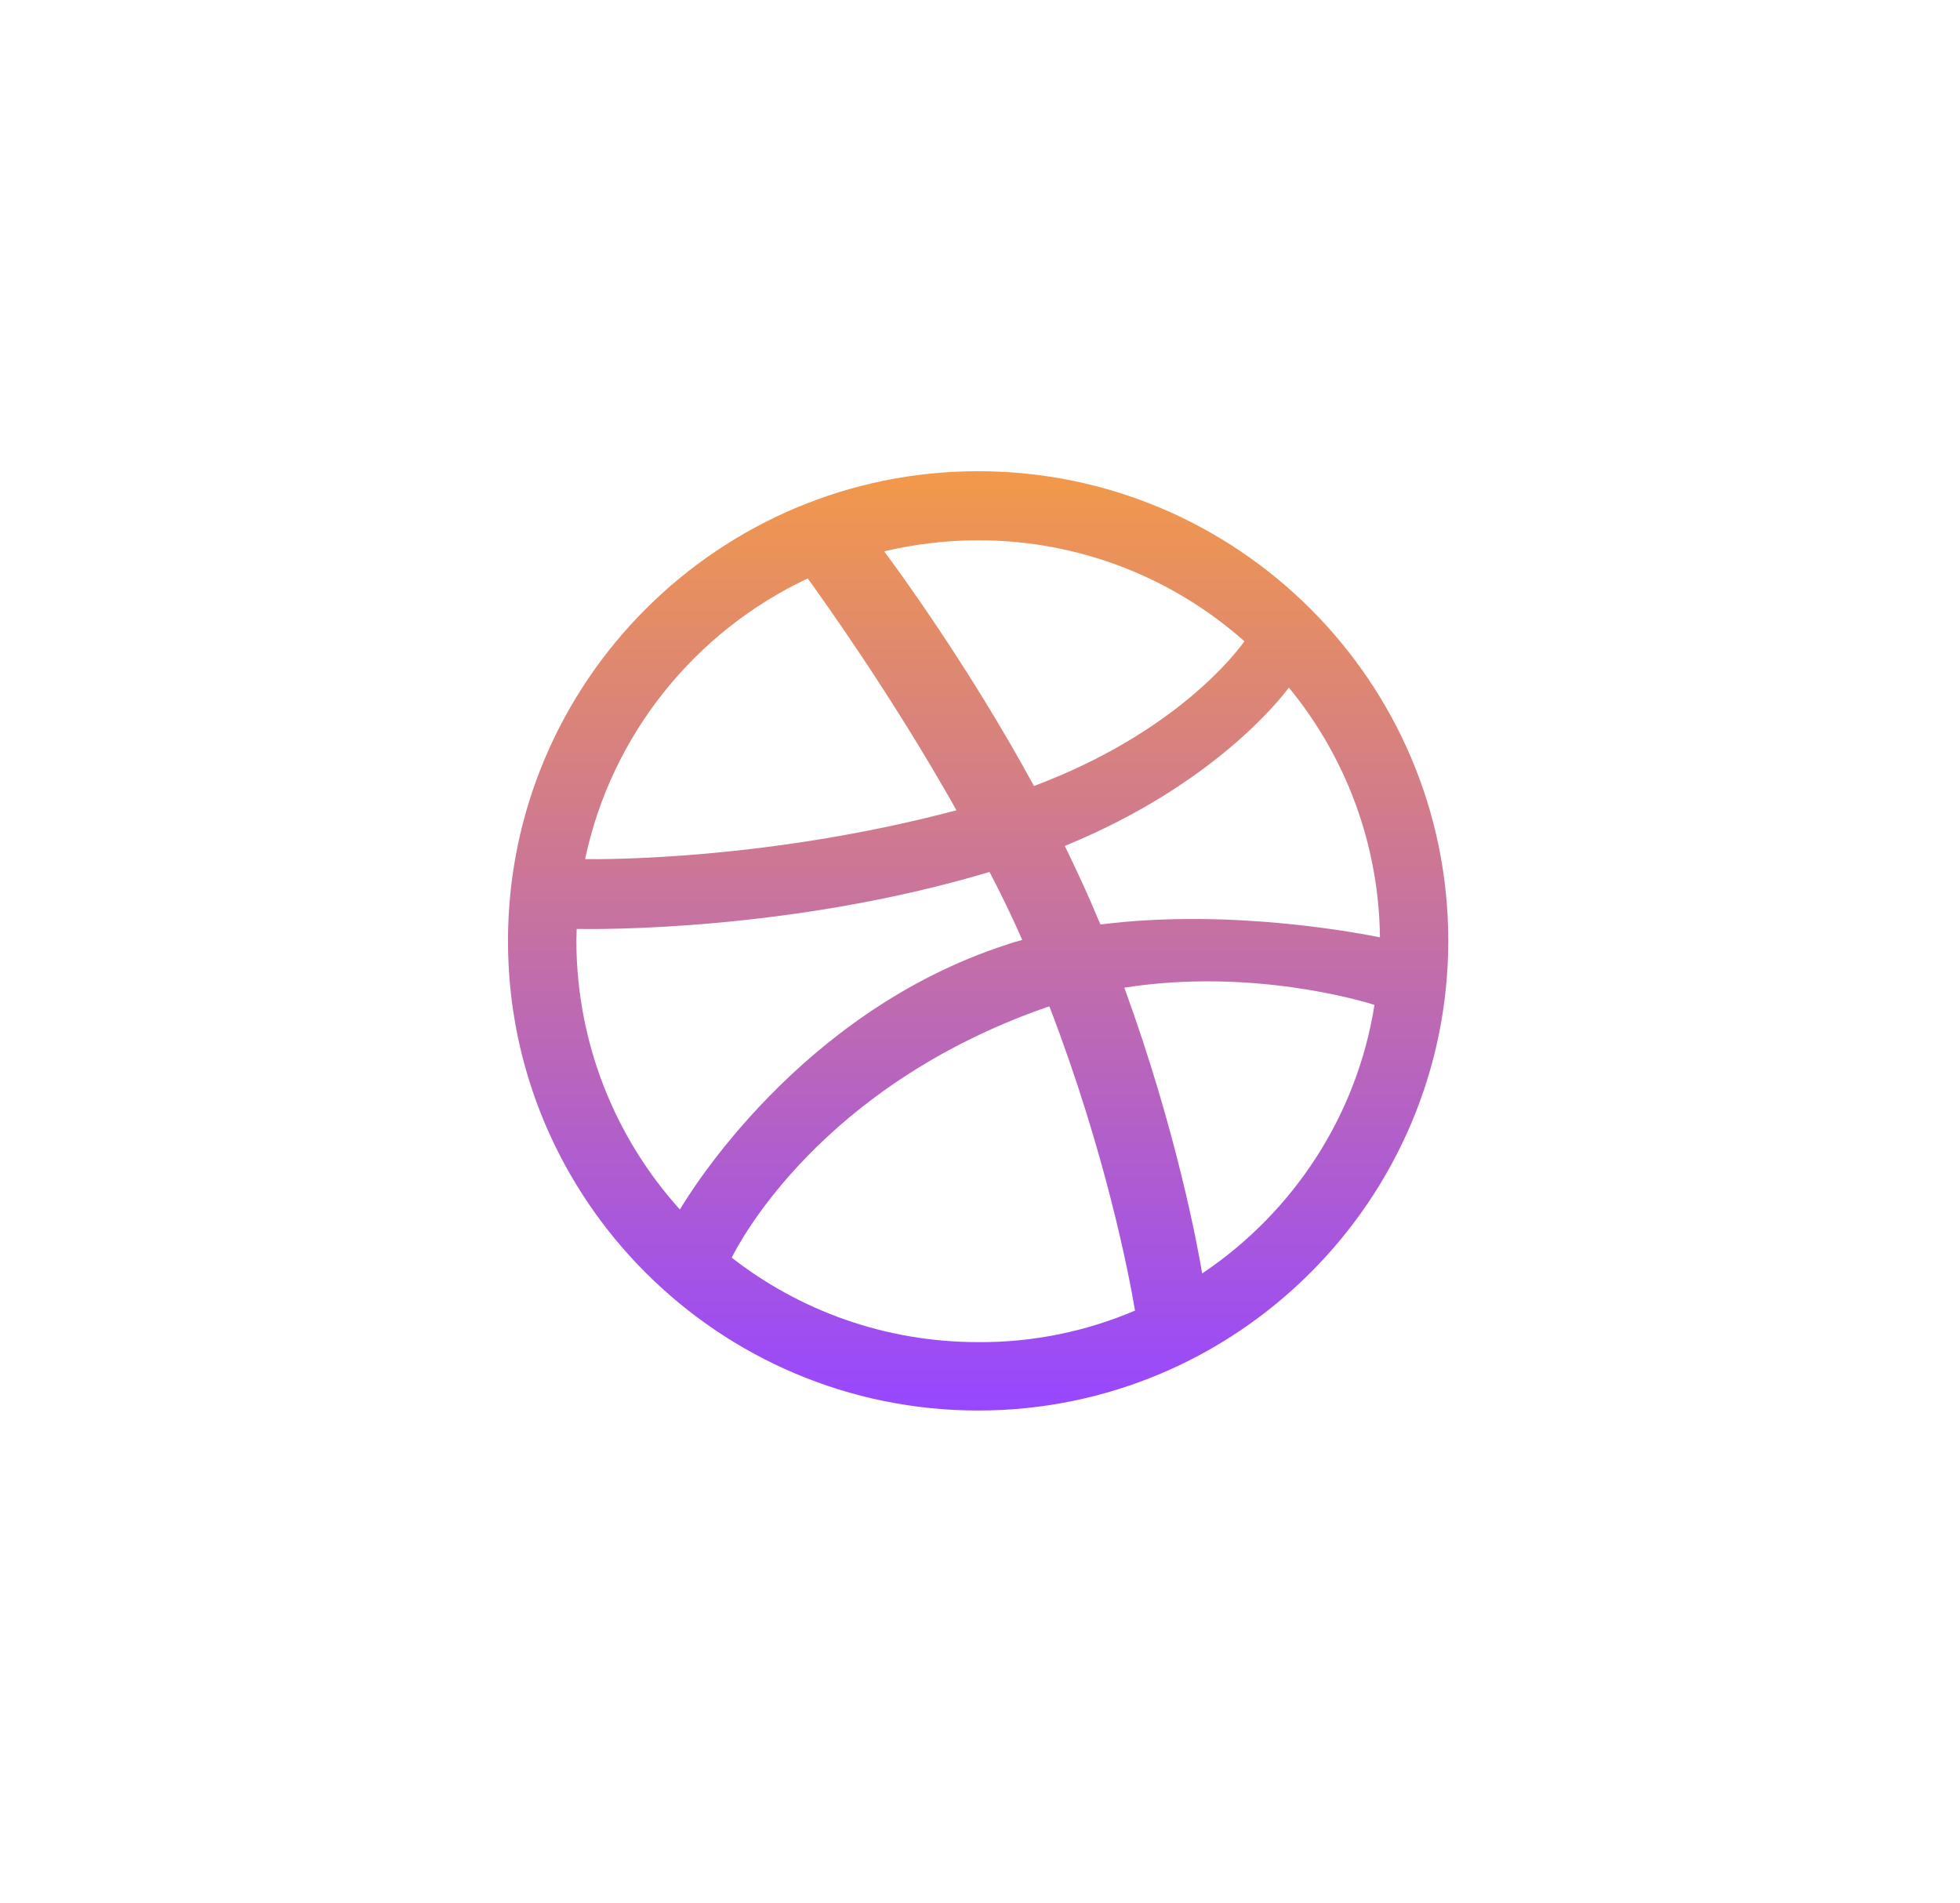
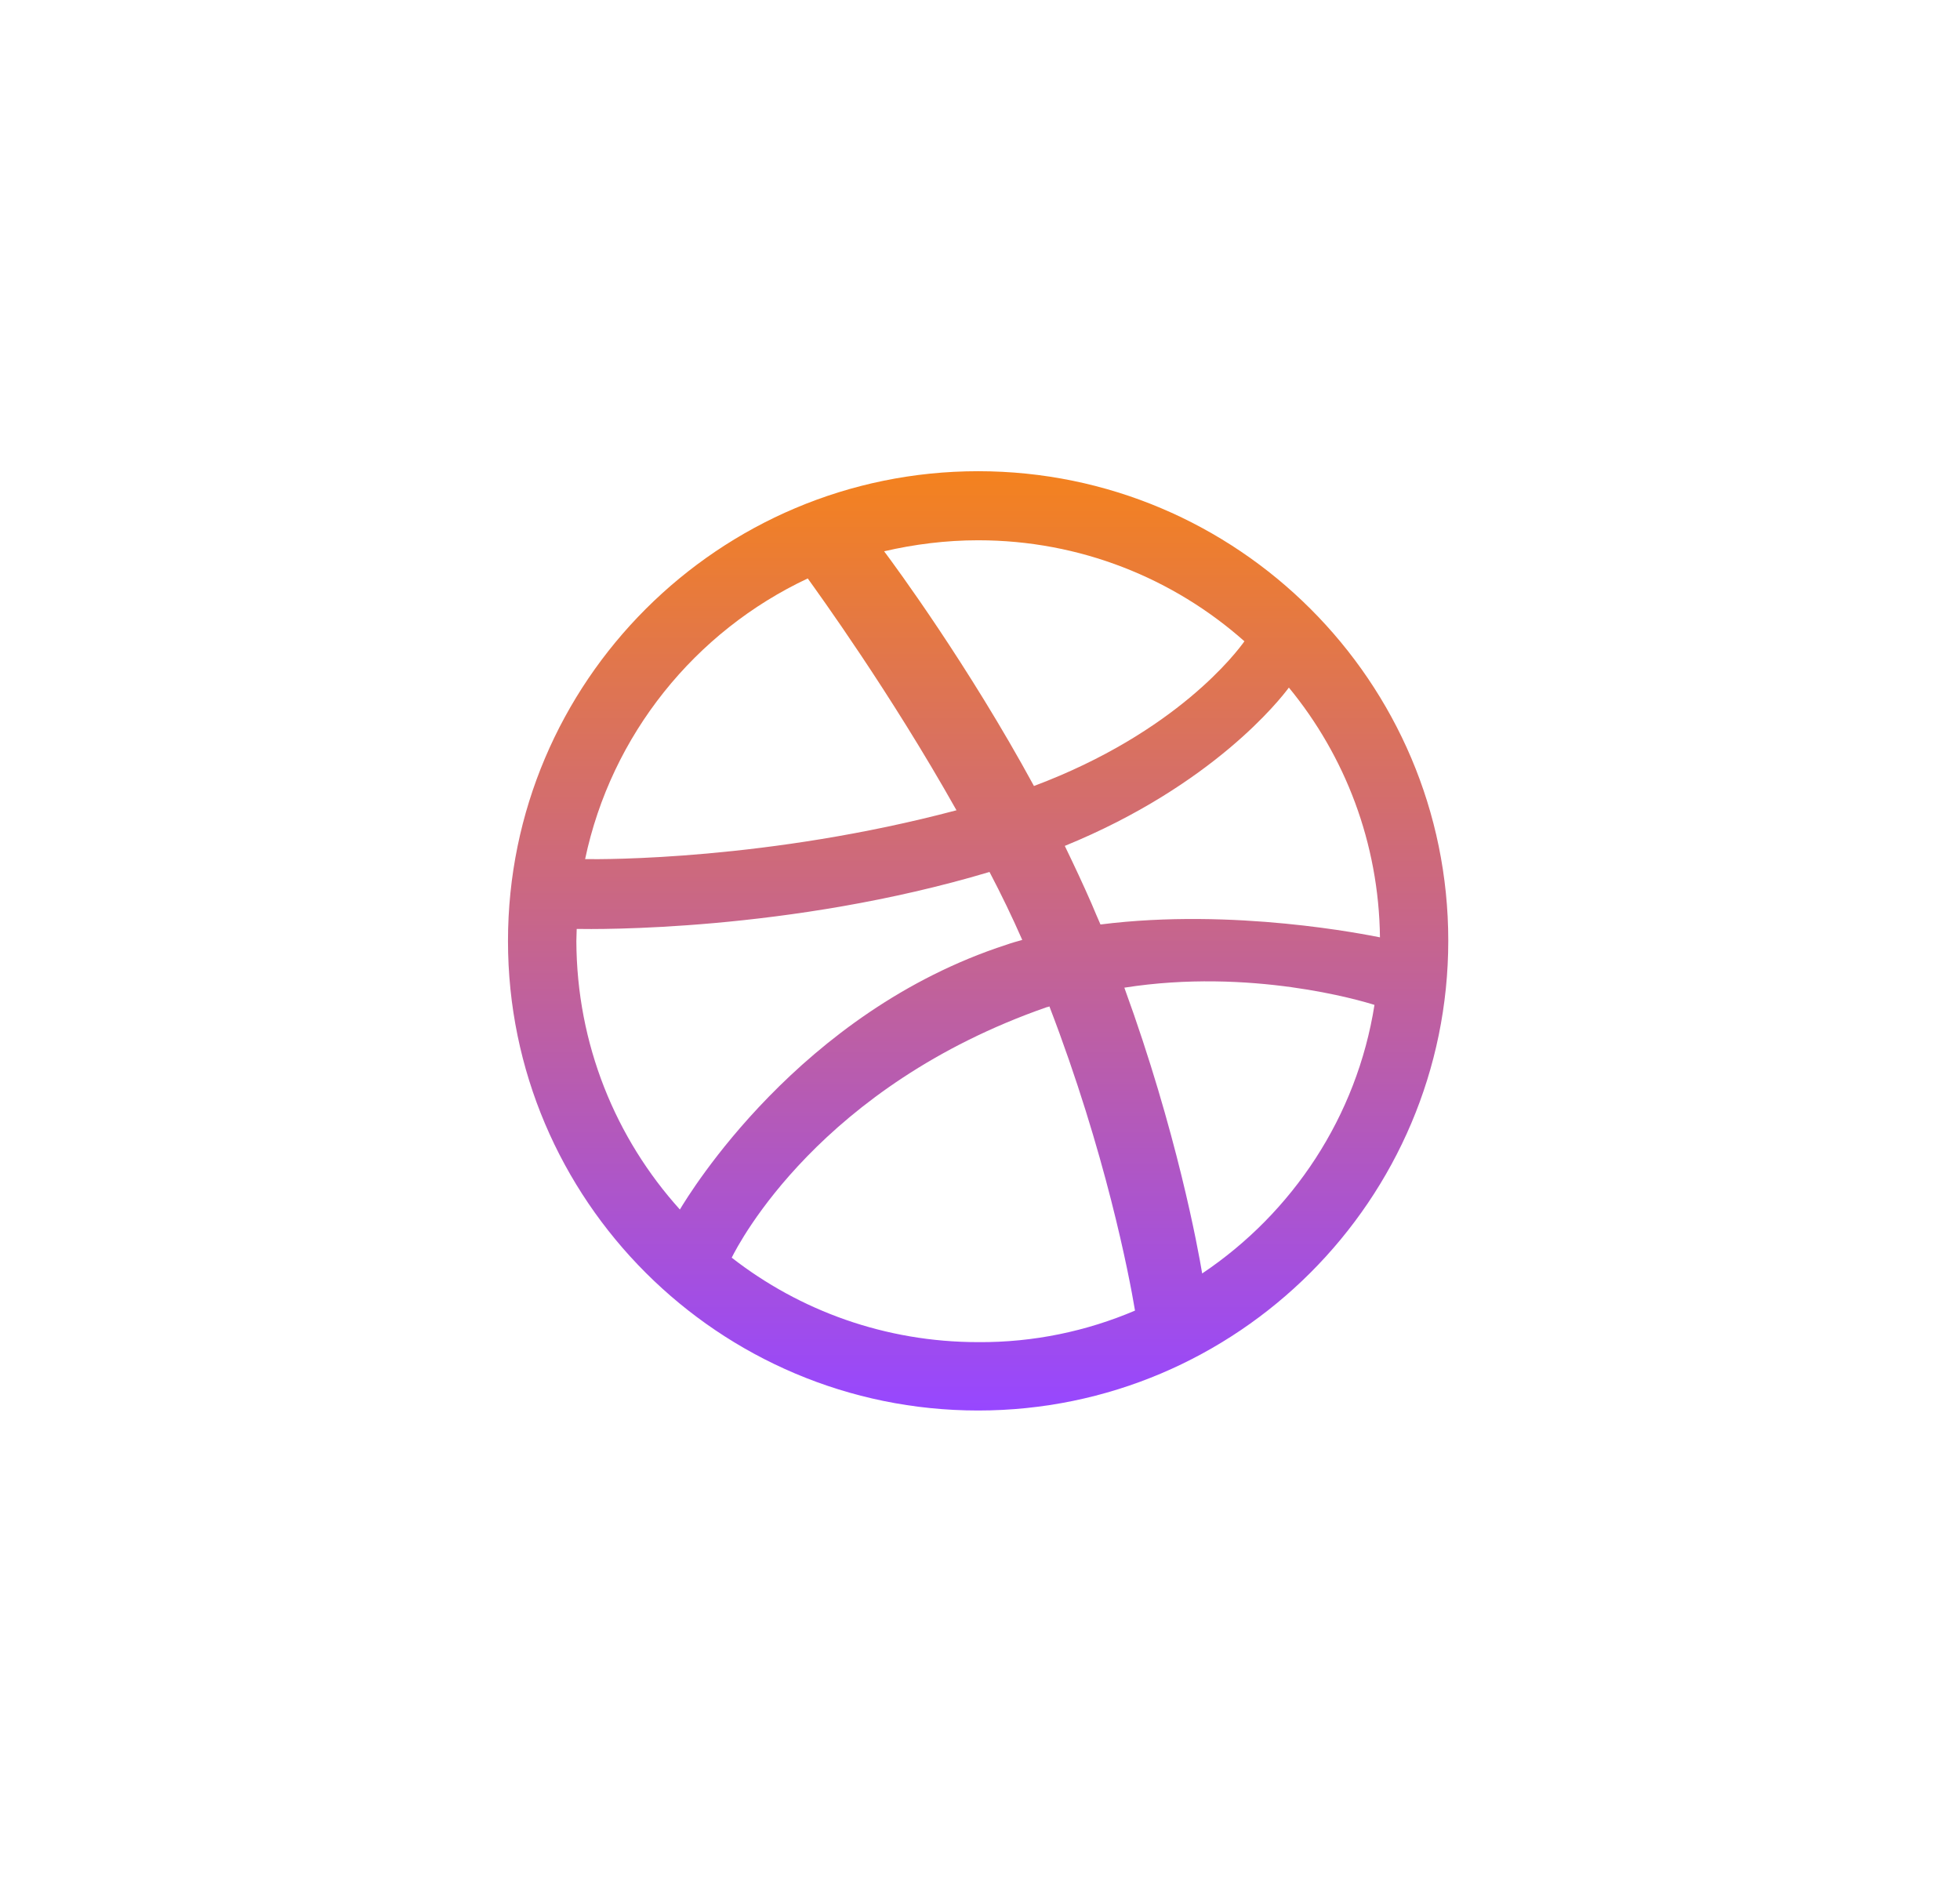
<svg xmlns="http://www.w3.org/2000/svg" width="34" height="33" viewBox="0 0 34 33" fill="none">
  <path d="M16.968 24.465C12.47 24.465 8.812 20.814 8.812 16.322C8.812 11.824 12.47 8.173 16.968 8.173C21.466 8.173 25.123 11.824 25.123 16.316C25.123 20.807 21.466 24.465 16.968 24.465ZM23.843 17.43C23.607 17.354 21.689 16.787 19.504 17.131C20.415 19.629 20.784 21.668 20.854 22.088C22.422 21.037 23.537 19.367 23.843 17.43ZM19.689 22.732C19.587 22.12 19.179 19.992 18.204 17.456C18.191 17.462 18.172 17.469 18.159 17.469C14.228 18.839 12.82 21.559 12.693 21.814C13.871 22.732 15.356 23.279 16.968 23.279C17.93 23.286 18.854 23.088 19.689 22.732ZM11.794 20.979C11.954 20.712 13.865 17.552 17.459 16.386C17.548 16.354 17.643 16.328 17.733 16.303C17.56 15.908 17.369 15.513 17.165 15.124C13.687 16.163 10.31 16.118 10.004 16.112C10.004 16.182 9.998 16.252 9.998 16.322C10.004 18.112 10.679 19.743 11.794 20.979ZM10.15 14.901C10.463 14.907 13.33 14.92 16.592 14.054C15.439 12.002 14.19 10.282 14.012 10.033C12.056 10.951 10.603 12.748 10.15 14.901ZM15.337 9.562C15.528 9.817 16.796 11.537 17.936 13.633C20.415 12.703 21.46 11.301 21.587 11.123C20.358 10.033 18.739 9.371 16.968 9.371C16.407 9.371 15.859 9.441 15.337 9.562ZM22.358 11.926C22.212 12.123 21.046 13.62 18.471 14.672C18.631 15.003 18.79 15.341 18.937 15.678C18.988 15.799 19.039 15.921 19.09 16.035C21.409 15.742 23.709 16.214 23.938 16.258C23.919 14.621 23.333 13.111 22.358 11.926Z" fill="url(#paint0_linear_50_7907)" />
  <defs>
    <linearGradient id="paint0_linear_50_7907" x1="16.968" y1="8.173" x2="16.968" y2="24.465" gradientUnits="userSpaceOnUse">
-       <stop stop-color="#F2994A" />
+       <stop stop-color="#F4821E" />
      <stop offset="1" stop-color="#9747FF" />
    </linearGradient>
  </defs>
</svg>
